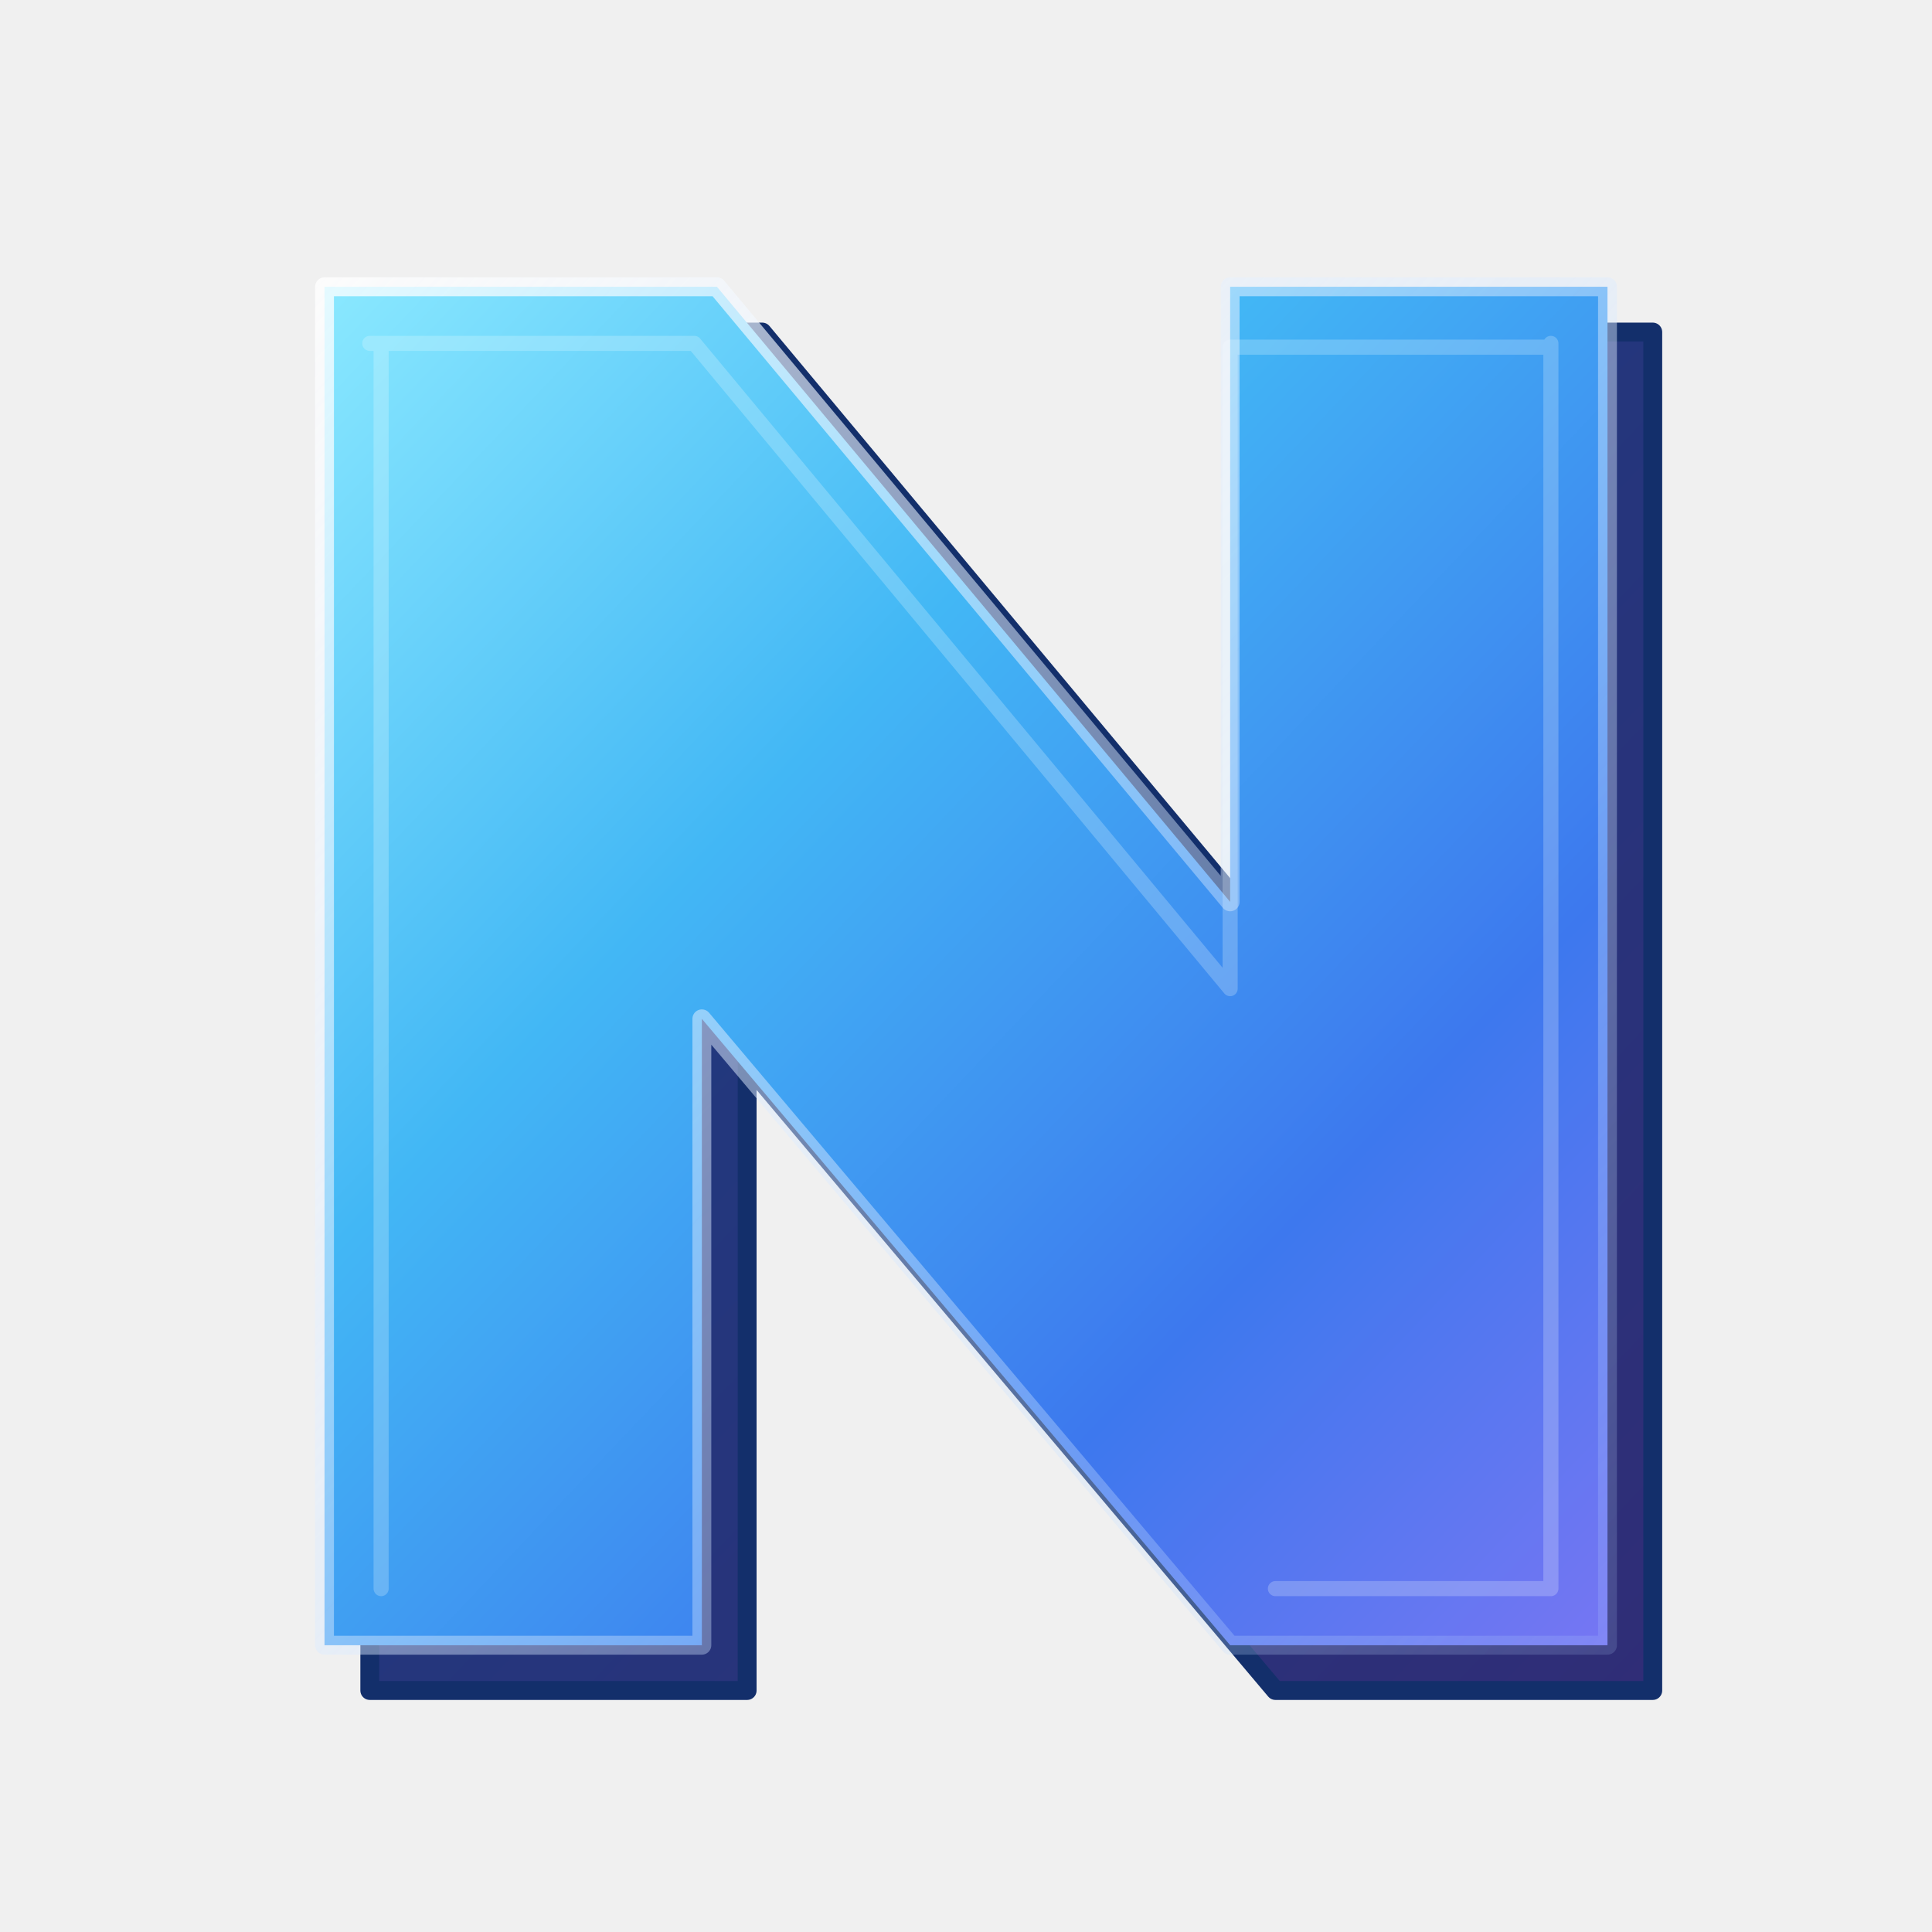
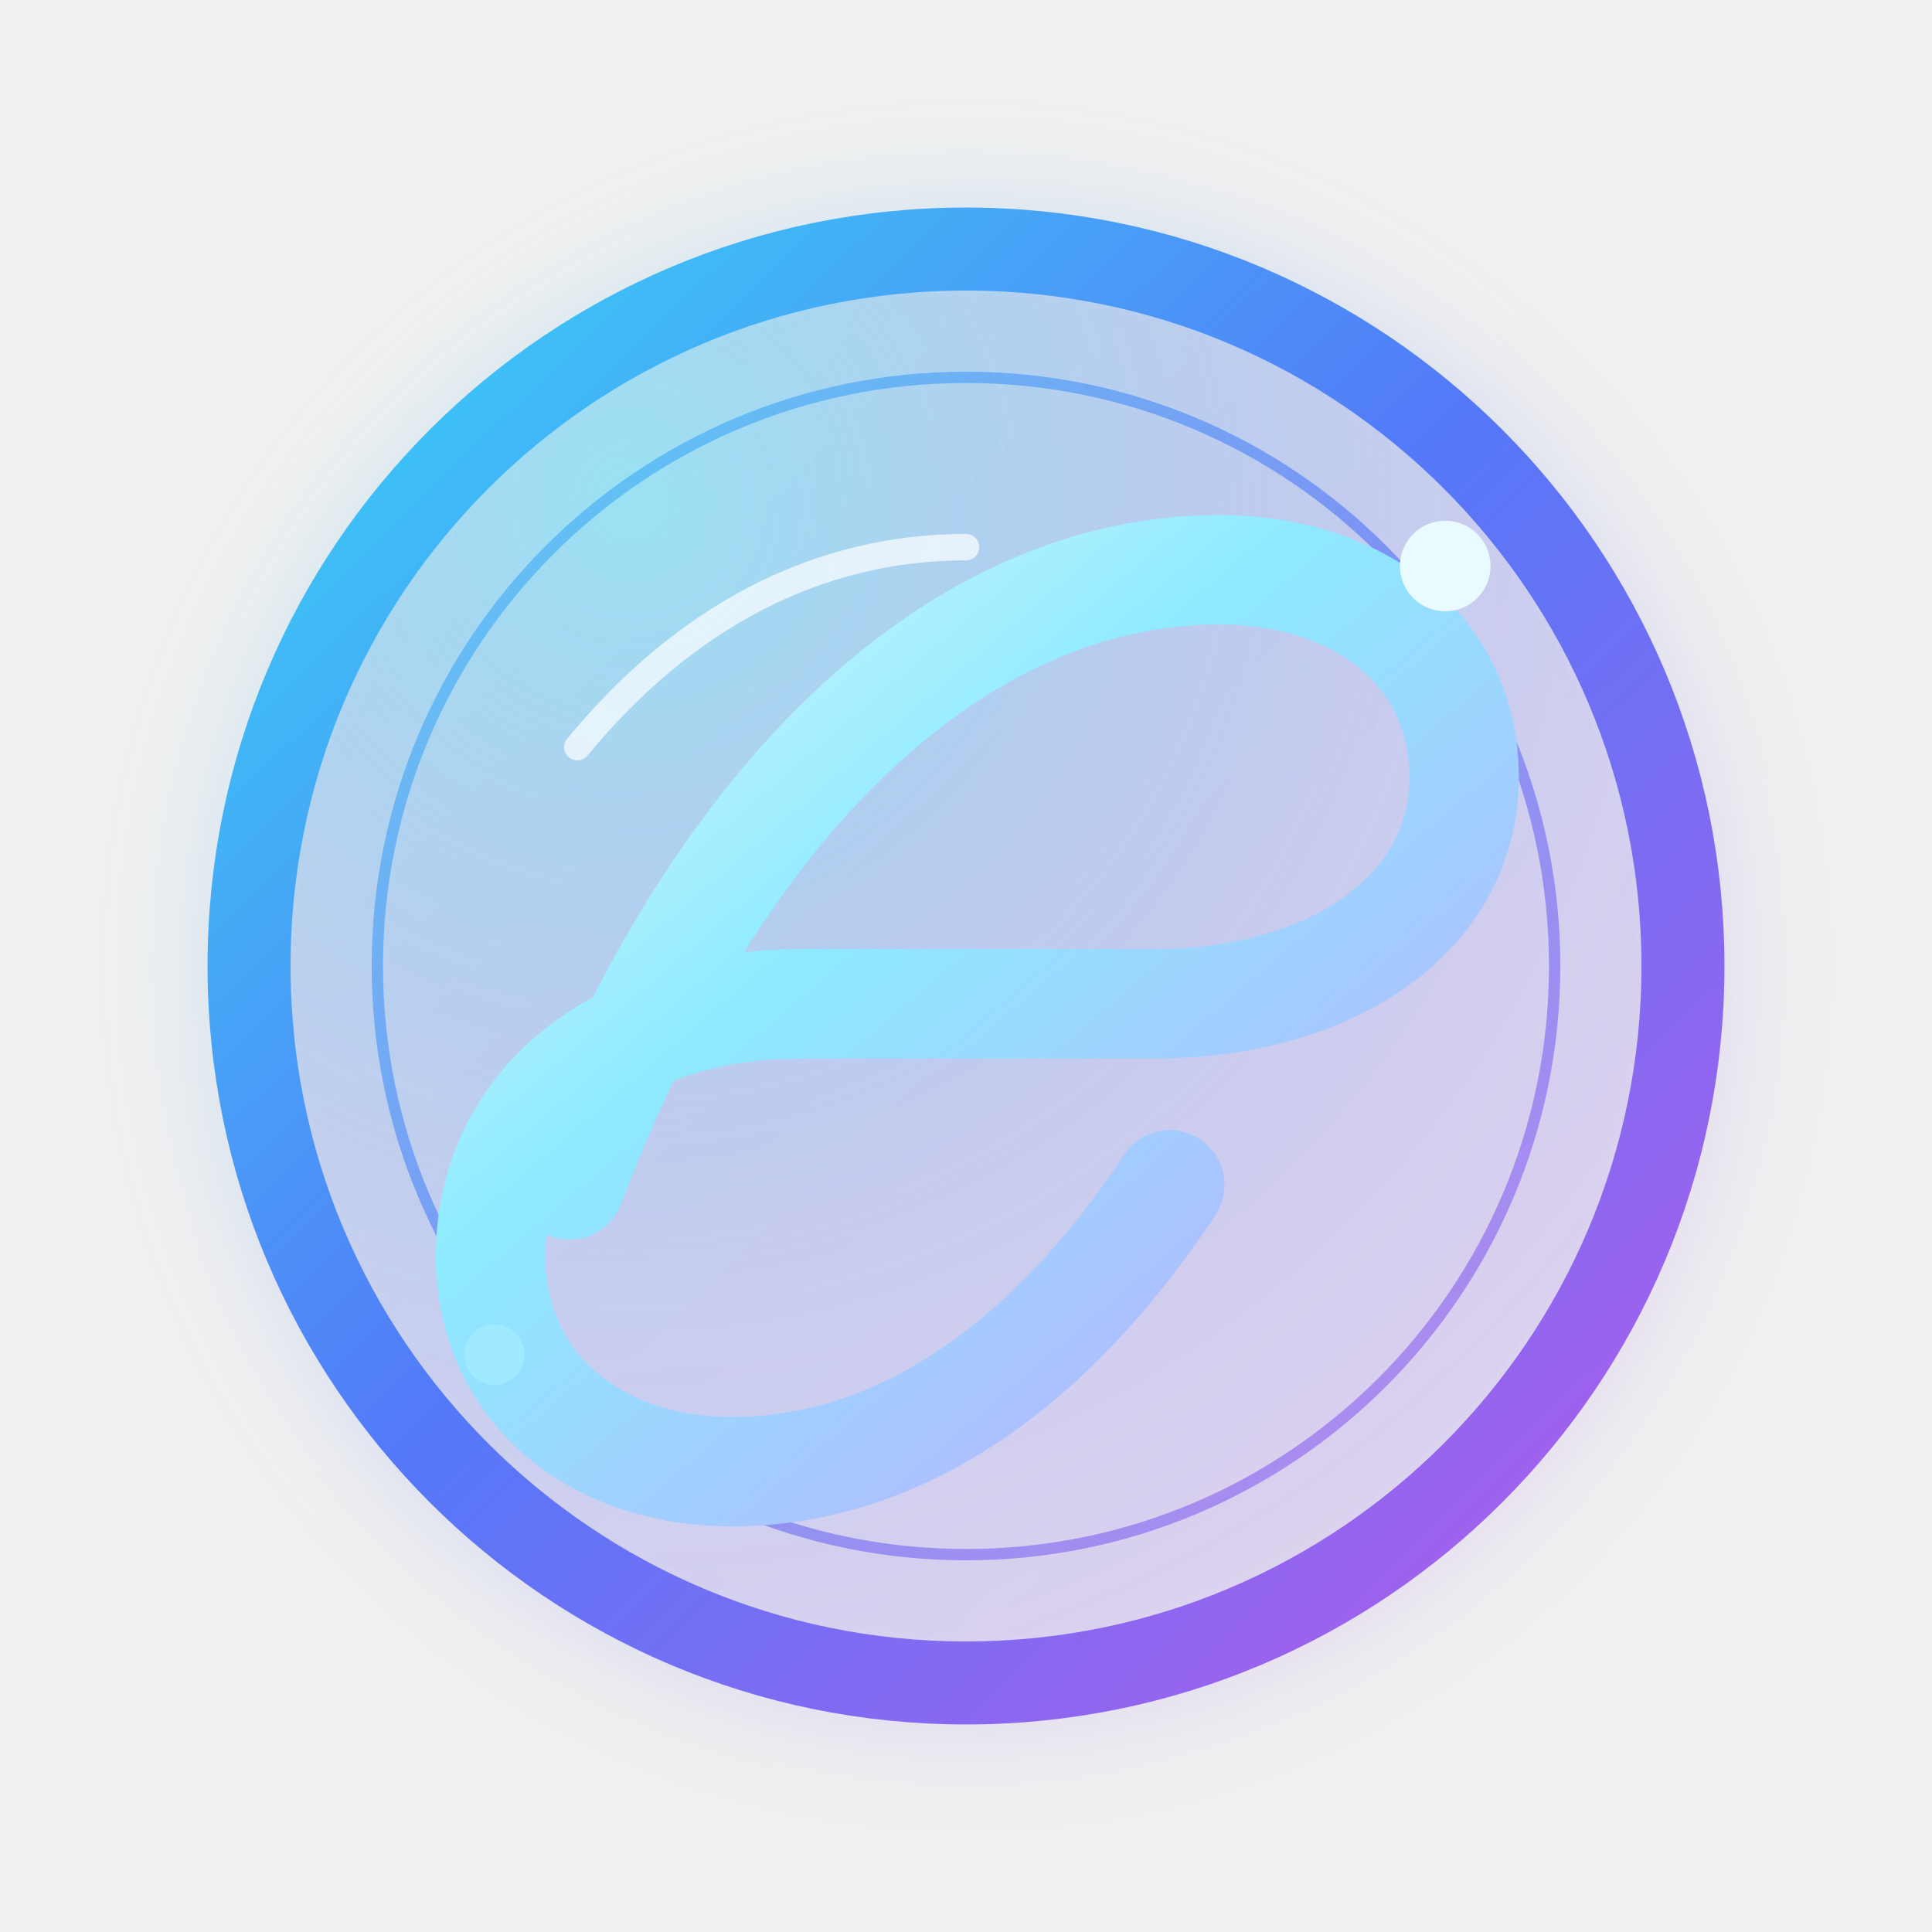
- <svg xmlns="http://www.w3.org/2000/svg" width="512" height="512" viewBox="0 0 512 512" role="img" aria-labelledby="title desc">
+ <svg xmlns="http://www.w3.org/2000/svg" viewBox="0 0 512 512" role="img" aria-label="NOVA Quantum symbol">
  <defs>
-     <linearGradient id="front" x1="0" y1="0" x2="1" y2="1">
-       <stop offset="0" stop-color="#8be9ff" />
-       <stop offset=".36" stop-color="#42b7f5" />
-       <stop offset=".72" stop-color="#3d78ee" />
-       <stop offset="1" stop-color="#7776f3" />
+     <linearGradient id="orb" x1="72" y1="72" x2="435" y2="442" gradientUnits="userSpaceOnUse">
+       <stop stop-color="#37D5F5" />
+       <stop offset=".48" stop-color="#5478F8" />
+       <stop offset="1" stop-color="#B15CEB" />
    </linearGradient>
-     <linearGradient id="depth" x1="0" y1="0" x2="1" y2="1">
-       <stop offset="0" stop-color="#193f82" />
-       <stop offset="1" stop-color="#302d77" />
+     <linearGradient id="frontGradient" x1="128" y1="104" x2="390" y2="409" gradientUnits="userSpaceOnUse">
+       <stop stop-color="#F5FDFF" />
+       <stop offset=".42" stop-color="#8DEAFF" />
+       <stop offset="1" stop-color="#C4A1FF" />
    </linearGradient>
-     <linearGradient id="edge" x1="0" y1="0" x2="1" y2="1">
-       <stop offset="0" stop-color="#ffffff" stop-opacity=".78" />
-       <stop offset="1" stop-color="#b9d8ff" stop-opacity=".16" />
-     </linearGradient>
+     <radialGradient id="core" cx=".27" cy=".18" r=".95">
+       <stop stop-color="#3BDBF7" stop-opacity=".38" />
+       <stop offset=".56" stop-color="#5565DE" stop-opacity=".14" />
+       <stop offset="1" stop-color="#A15DE8" stop-opacity=".05" />
+     </radialGradient>
+     <filter id="glow" x="-40%" y="-40%" width="180%" height="180%">
+       <feGaussianBlur stdDeviation="13" />
+     </filter>
  </defs>
-   <g stroke-linejoin="round">
-     <path d="M86 76H190L326 239V76H426V436H326L186 270V436H86Z" transform="translate(12 12)" fill="url(#depth)" stroke="#132f6b" stroke-width="5" />
-     <path d="M86 76H190L326 239V76H426V436H326L186 270V436H86Z" fill="url(#front)" stroke="url(#edge)" stroke-width="5" />
-     <path d="M98 91H184L326 262V92H411M101 421V91M338 421H411V91" fill="none" stroke="#f5fdff" stroke-opacity=".23" stroke-width="4" stroke-linecap="round" />
-   </g>
+   <circle cx="256" cy="256" r="204" fill="url(#orb)" opacity=".16" filter="url(#glow)" />
+   <circle cx="256" cy="256" r="190" fill="url(#core)" stroke="url(#orb)" stroke-width="22" />
+   <circle cx="256" cy="256" r="156" fill="none" stroke="url(#orb)" stroke-width="3" opacity=".65" />
+   <path id="front" d="M151 314c39-103 103-163 172-163 38 0 65 22 65 55 0 36-35 60-82 60h-93c-51 0-83 28-83 67 0 34 27 57 64 57 45 0 85-29 116-76" fill="none" stroke="url(#frontGradient)" stroke-width="29" stroke-linecap="round" stroke-linejoin="round" />
+   <path d="M153 198c28-34 63-53 103-53" fill="none" stroke="#FFFFFF" stroke-opacity=".7" stroke-width="7" stroke-linecap="round" />
+   <circle cx="383" cy="150" r="12" fill="#EAFBFF" />
+   <circle cx="131" cy="359" r="8" fill="#9FEAFF" />
</svg>
